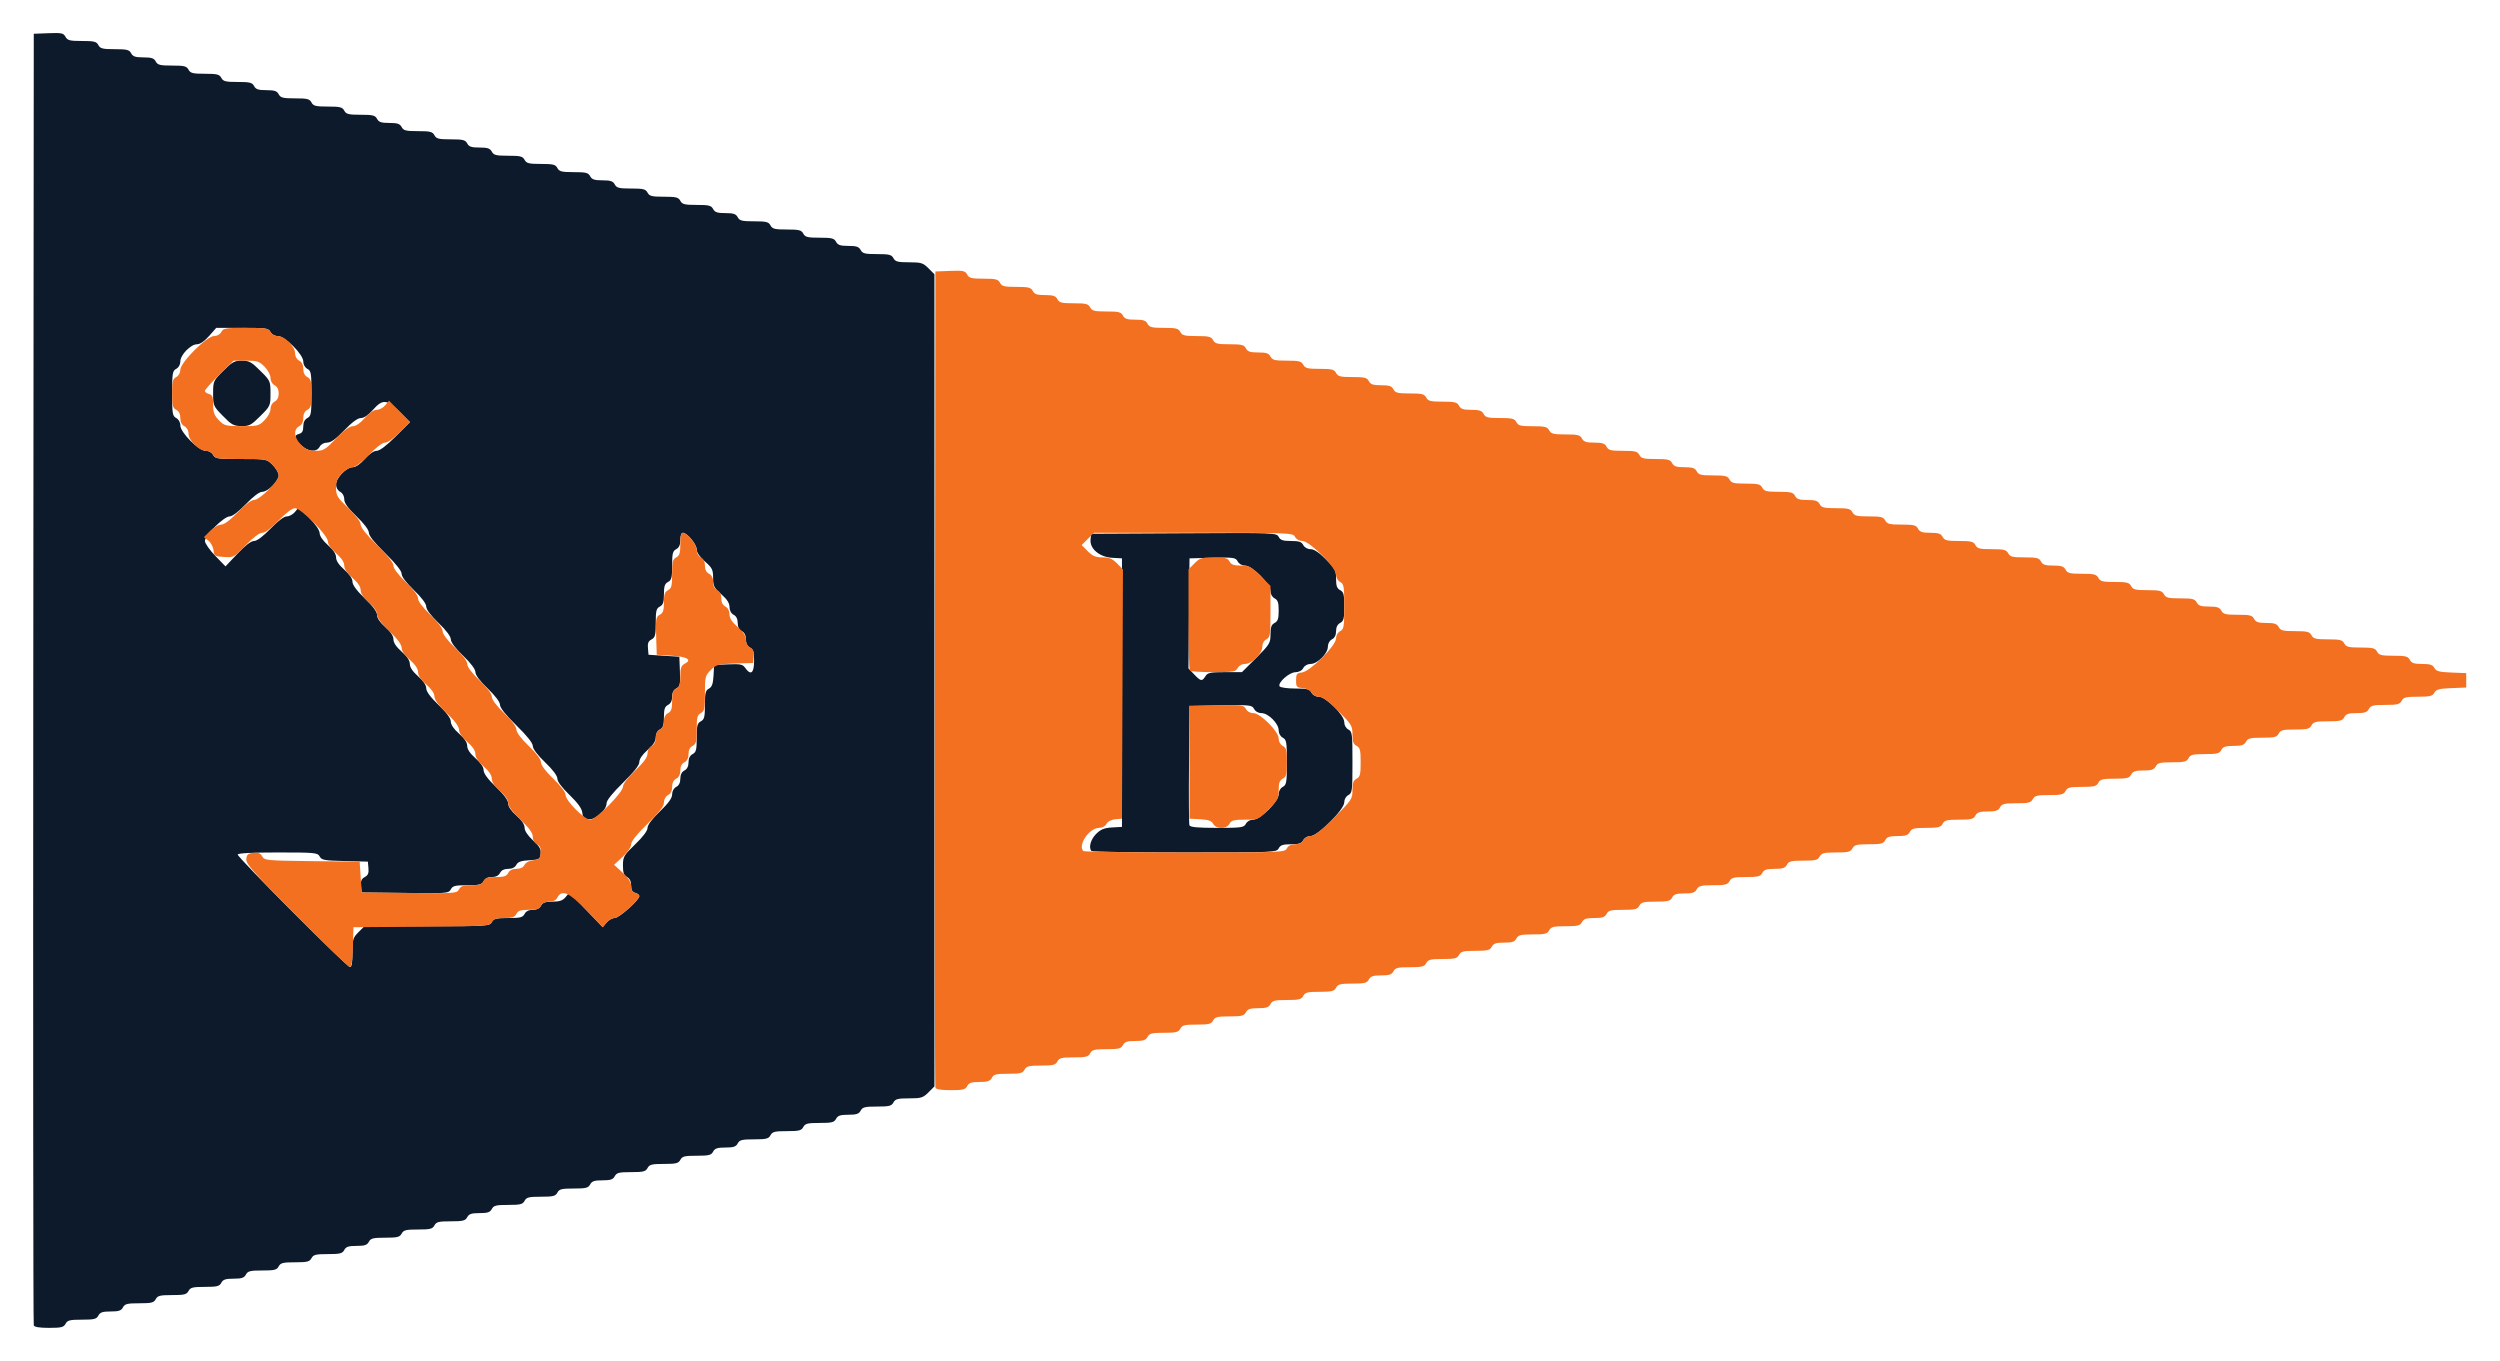
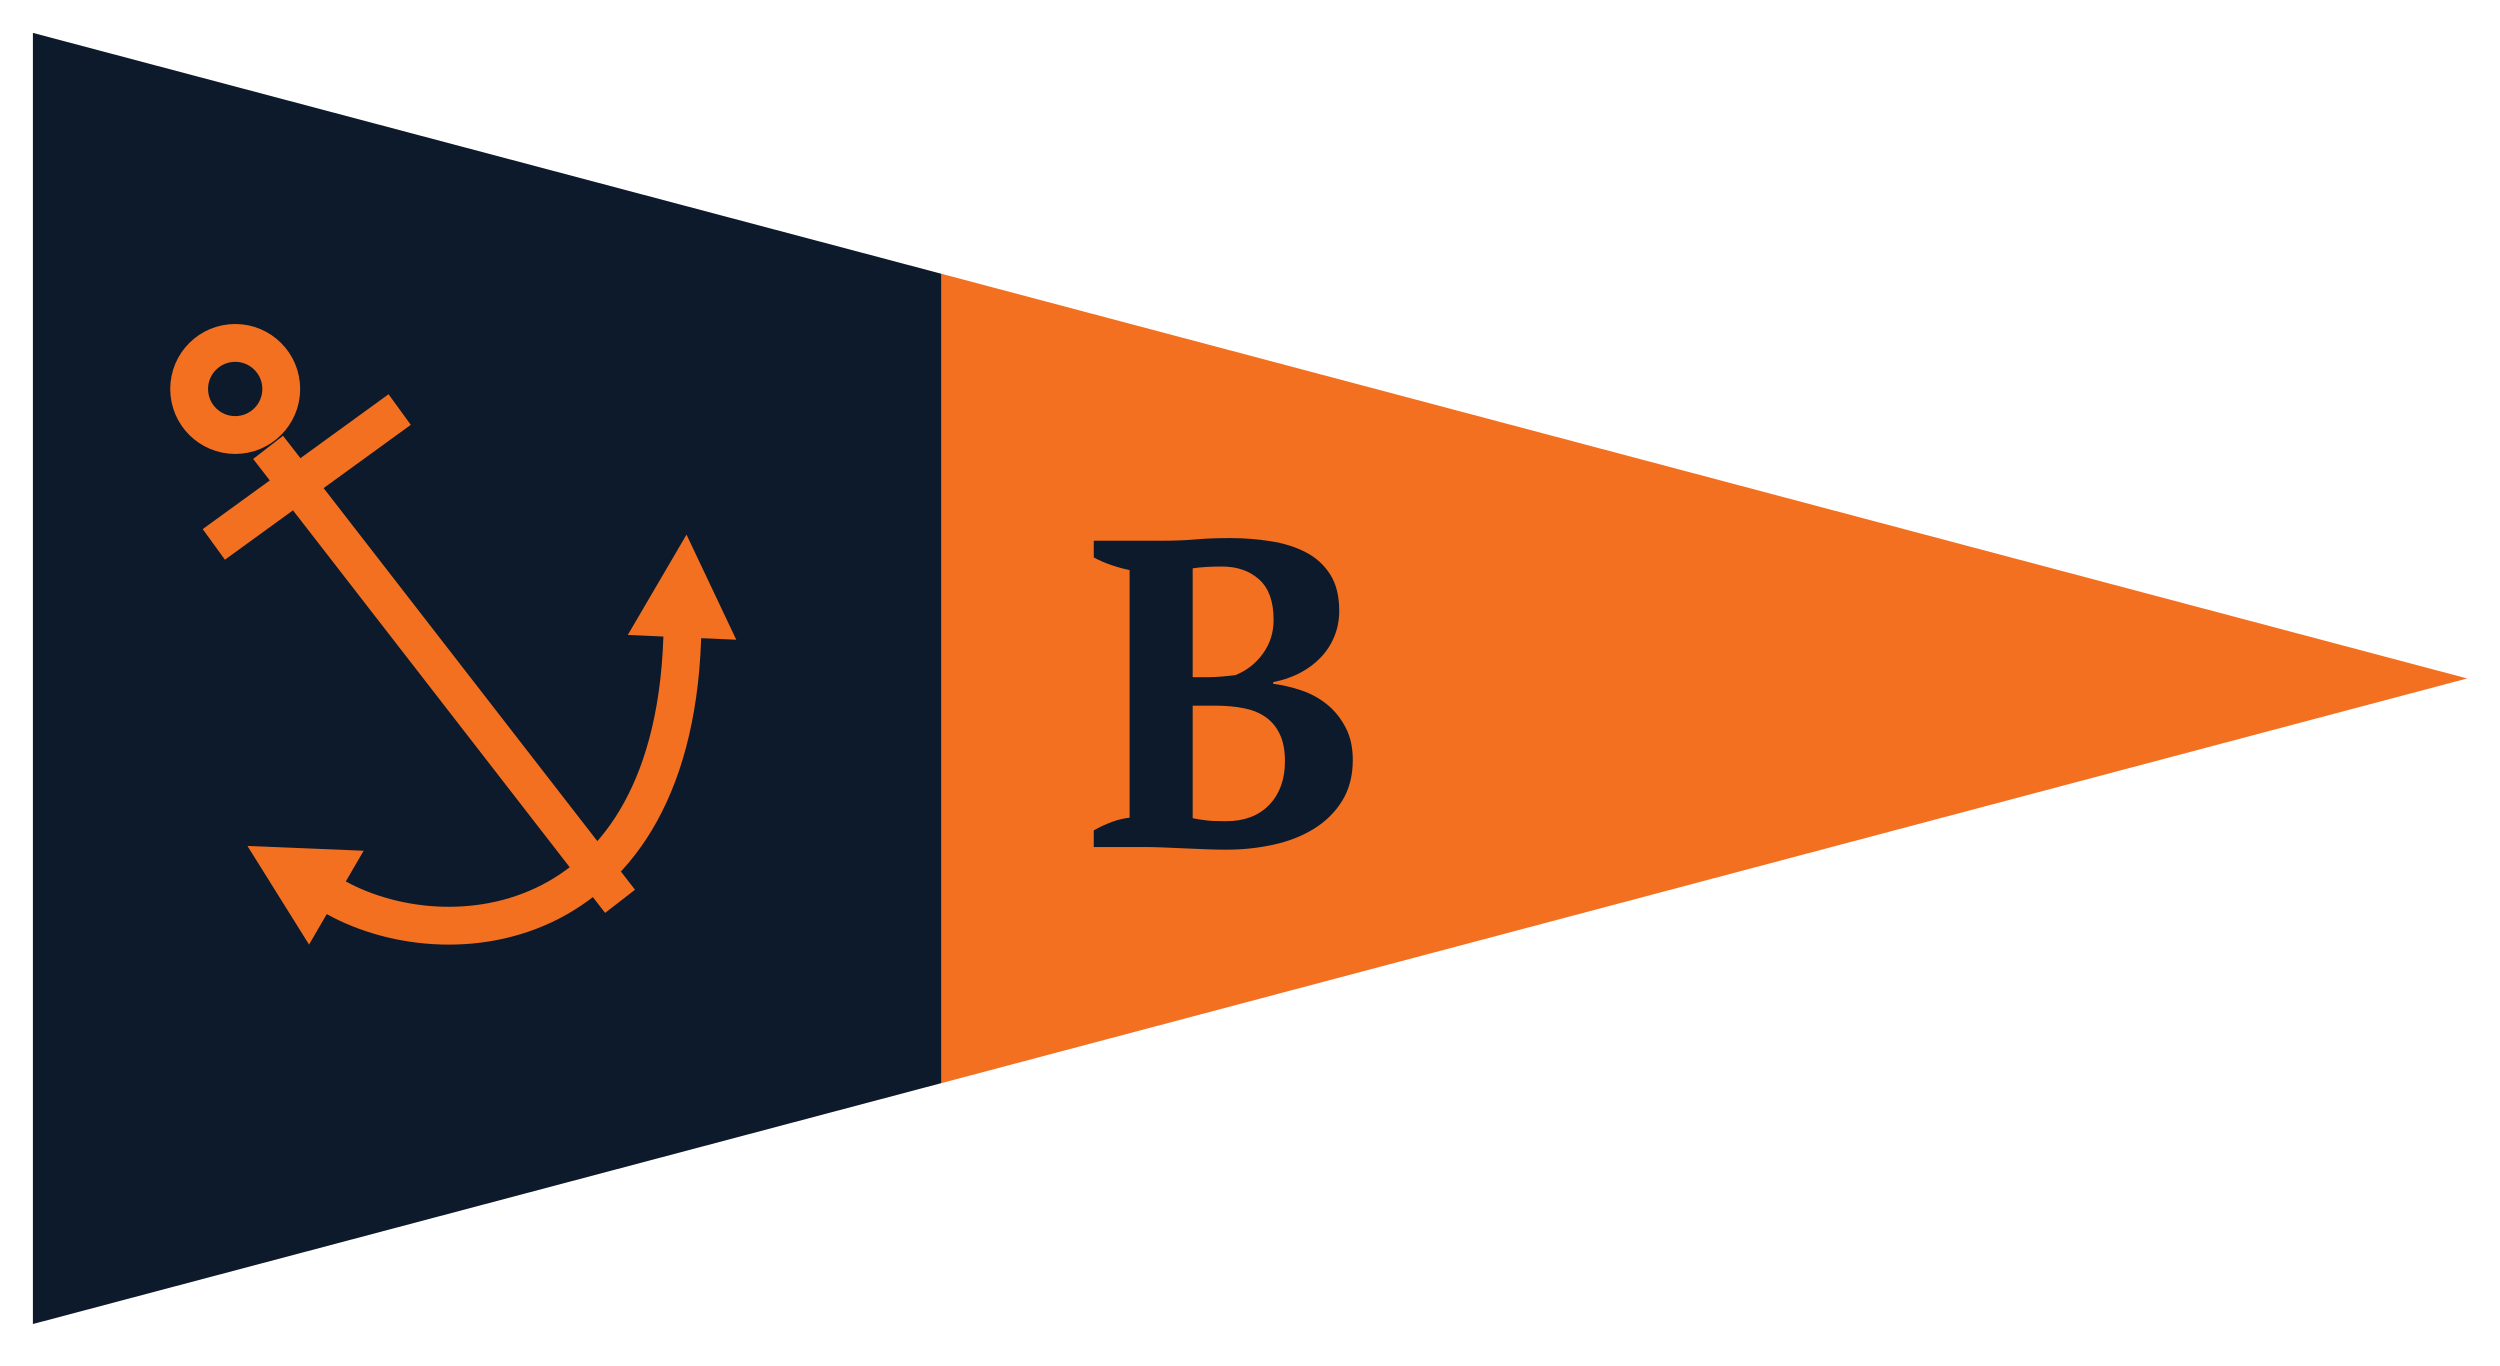
- <svg xmlns="http://www.w3.org/2000/svg" viewBox="0 0 305 166">
-   <path fill="#0D1A2B" fill-rule="evenodd" d="M4.12 161.69C4.05 161.52 4.03 125.99 4.06 82.75L4.12 4.12L5.92 4.05C7.52 3.99 7.75 4.04 7.99 4.49C8.23 4.93 8.51 5.00 10.00 5.00C11.48 5.00 11.77 5.07 12.00 5.50C12.23 5.93 12.52 6.00 14.00 6.00C15.48 6.00 15.77 6.07 16.00 6.50C16.21 6.90 16.52 7.00 17.50 7.00C18.48 7.00 18.79 7.10 19.00 7.50C19.23 7.93 19.52 8.00 21.00 8.00C22.48 8.00 22.77 8.07 23.00 8.50C23.23 8.93 23.52 9.00 25.00 9.00C26.48 9.00 26.77 9.07 27.00 9.50C27.23 9.93 27.52 10.00 29.00 10.00C30.48 10.00 30.77 10.07 31.00 10.50C31.21 10.90 31.52 11.00 32.50 11.00C33.48 11.00 33.79 11.10 34.00 11.50C34.23 11.93 34.52 12.00 36.00 12.00C37.48 12.00 37.77 12.07 38.00 12.50C38.23 12.93 38.52 13.00 40.00 13.00C41.48 13.00 41.77 13.07 42.00 13.50C42.23 13.93 42.52 14.00 44.00 14.00C45.48 14.00 45.77 14.07 46.00 14.50C46.21 14.90 46.52 15.00 47.50 15.00C48.48 15.00 48.79 15.10 49.00 15.50C49.23 15.93 49.52 16.00 51.00 16.00C52.48 16.00 52.77 16.07 53.00 16.50C53.23 16.93 53.52 17.00 55.00 17.00C56.48 17.00 56.77 17.07 57.00 17.50C57.21 17.90 57.52 18.00 58.50 18.00C59.48 18.00 59.79 18.10 60.00 18.50C60.23 18.93 60.52 19.00 62.00 19.00C63.48 19.00 63.77 19.07 64.00 19.50C64.23 19.93 64.52 20.00 66.00 20.00C67.48 20.00 67.77 20.07 68.00 20.50C68.23 20.93 68.52 21.00 70.00 21.00C71.48 21.00 71.77 21.07 72.00 21.50C72.21 21.90 72.52 22.00 73.50 22.00C74.48 22.00 74.79 22.10 75.00 22.50C75.23 22.93 75.52 23.00 77.00 23.00C78.48 23.00 78.77 23.07 79.00 23.50C79.23 23.93 79.52 24.00 81.00 24.00C82.48 24.00 82.77 24.07 83.00 24.50C83.23 24.93 83.52 25.00 85.00 25.00C86.48 25.00 86.77 25.07 87.00 25.50C87.21 25.90 87.52 26.00 88.50 26.00C89.48 26.00 89.79 26.10 90.00 26.50C90.23 26.93 90.52 27.00 92.00 27.00C93.48 27.00 93.77 27.07 94.00 27.50C94.23 27.93 94.52 28.00 96.00 28.00C97.48 28.00 97.77 28.07 98.00 28.50C98.23 28.93 98.52 29.00 100.00 29.00C101.48 29.00 101.77 29.07 102.00 29.50C102.21 29.90 102.52 30.00 103.50 30.00C104.48 30.00 104.79 30.10 105.00 30.50C105.23 30.93 105.52 31.00 107.00 31.00C108.48 31.00 108.77 31.07 109.00 31.50C109.23 31.92 109.52 32.00 110.90 32.00C112.38 32.00 112.61 32.07 113.27 32.73L114.00 33.46L114.00 83.00L114.00 132.54L113.27 133.27C112.61 133.93 112.38 134.00 110.90 134.00C109.52 134.00 109.23 134.08 109.00 134.50C108.77 134.93 108.48 135.00 107.00 135.00C105.52 135.00 105.23 135.07 105.00 135.50C104.79 135.90 104.48 136.00 103.50 136.00C102.52 136.00 102.21 136.10 102.00 136.50C101.77 136.93 101.48 137.00 100.00 137.00C98.52 137.00 98.23 137.07 98.00 137.50C97.77 137.93 97.48 138.00 96.00 138.00C94.52 138.00 94.23 138.07 94.00 138.50C93.77 138.93 93.48 139.00 92.00 139.00C90.52 139.00 90.23 139.07 90.00 139.50C89.79 139.90 89.48 140.00 88.50 140.00C87.52 140.00 87.21 140.10 87.00 140.50C86.77 140.93 86.48 141.00 85.00 141.00C83.52 141.00 83.23 141.07 83.00 141.50C82.77 141.93 82.48 142.00 81.00 142.00C79.52 142.00 79.23 142.07 79.00 142.50C78.77 142.93 78.48 143.00 77.00 143.00C75.52 143.00 75.23 143.07 75.00 143.50C74.79 143.90 74.48 144.00 73.50 144.00C72.52 144.00 72.21 144.10 72.00 144.50C71.77 144.93 71.48 145.00 70.00 145.00C68.52 145.00 68.23 145.07 68.00 145.50C67.77 145.93 67.48 146.00 66.00 146.00C64.52 146.00 64.23 146.07 64.00 146.50C63.77 146.93 63.48 147.00 62.00 147.00C60.52 147.00 60.23 147.07 60.00 147.50C59.79 147.90 59.48 148.00 58.50 148.00C57.52 148.00 57.21 148.10 57.00 148.50C56.77 148.93 56.48 149.00 55.00 149.00C53.52 149.00 53.23 149.07 53.00 149.50C52.77 149.93 52.48 150.00 51.00 150.00C49.52 150.00 49.23 150.07 49.00 150.50C48.77 150.93 48.48 151.00 47.00 151.00C45.52 151.00 45.23 151.07 45.00 151.50C44.79 151.90 44.48 152.00 43.50 152.00C42.52 152.00 42.21 152.10 42.00 152.50C41.77 152.93 41.48 153.00 40.00 153.00C38.52 153.00 38.23 153.07 38.00 153.50C37.77 153.93 37.48 154.00 36.00 154.00C34.52 154.00 34.23 154.07 34.00 154.50C33.77 154.93 33.48 155.00 32.00 155.00C30.52 155.00 30.23 155.07 30.00 155.50C29.79 155.90 29.48 156.00 28.50 156.00C27.52 156.00 27.21 156.10 27.00 156.50C26.77 156.93 26.48 157.00 25.00 157.00C23.52 157.00 23.23 157.07 23.00 157.50C22.77 157.93 22.48 158.00 21.00 158.00C19.52 158.00 19.23 158.07 19.00 158.50C18.77 158.93 18.48 159.00 17.00 159.00C15.52 159.00 15.23 159.07 15.00 159.50C14.79 159.90 14.48 160.00 13.50 160.00C12.52 160.00 12.21 160.10 12.00 160.50C11.77 160.93 11.48 161.00 10.00 161.00C8.52 161.00 8.23 161.07 8.00 161.50C7.77 161.93 7.48 162.00 5.98 162.00C4.81 162.00 4.19 161.90 4.12 161.69ZM43.00 116.23C43.00 114.61 43.06 114.40 43.73 113.73L44.46 113.00L52.10 113.00C59.48 113.00 59.74 112.98 60.00 112.50C60.23 112.07 60.52 112.00 62.00 112.00C63.48 112.00 63.77 111.93 64.00 111.50C64.17 111.17 64.52 111.00 65.00 111.00C65.48 111.00 65.83 110.83 66.00 110.50C66.21 110.11 66.52 110.00 67.41 110.00C68.28 110.00 68.65 109.87 69.01 109.44L69.47 108.88L71.50 111.00L73.53 113.12L73.99 112.56C74.25 112.25 74.69 112.00 74.99 112.00C75.52 112.00 78.00 109.80 78.00 109.32C78.00 109.18 77.78 109.00 77.50 108.93C77.14 108.83 77.00 108.59 77.00 108.03C77.00 107.52 76.83 107.18 76.50 107.00C76.11 106.79 76.00 106.48 76.00 105.59C76.00 104.52 76.10 104.35 77.50 103.00C78.45 102.09 79.00 101.35 79.00 101.00C79.00 100.65 79.55 99.91 80.50 99.00C81.57 97.97 82.00 97.37 82.00 96.91C82.00 96.52 82.20 96.16 82.50 96.00C82.83 95.83 83.00 95.48 83.00 95.00C83.00 94.52 83.17 94.17 83.50 94.00C83.83 93.83 84.00 93.48 84.00 93.00C84.00 92.52 84.17 92.17 84.50 92.00C84.93 91.77 85.00 91.48 85.00 90.00C85.00 88.52 85.07 88.23 85.50 88.00C85.93 87.77 86.00 87.48 86.00 86.00C86.00 84.54 86.08 84.23 86.49 84.01C86.86 83.81 86.99 83.43 87.05 82.44L87.12 81.12L88.84 81.05C90.34 80.99 90.61 81.04 90.92 81.49C91.59 82.45 92.00 82.13 92.00 80.63C92.00 79.52 91.91 79.22 91.50 79.00C91.17 78.83 91.00 78.48 91.00 78.00C91.00 77.52 90.83 77.17 90.50 77.00C90.17 76.83 90.00 76.48 90.00 76.00C90.00 75.52 89.83 75.17 89.50 75.00C89.19 74.83 89.00 74.47 89.00 74.05C89.00 73.58 88.70 73.11 88.00 72.50C87.12 71.73 87.00 71.50 87.00 70.50C87.00 69.50 86.88 69.27 86.00 68.50C85.38 67.95 85.00 67.41 85.00 67.04C85.00 66.41 83.83 65.00 83.31 65.00C83.12 65.00 83.00 65.34 83.00 65.87C83.00 66.48 82.85 66.81 82.50 67.00C82.07 67.23 82.00 67.52 82.00 69.00C82.00 70.48 81.93 70.77 81.50 71.00C81.10 71.21 81.00 71.52 81.00 72.50C81.00 73.48 80.90 73.79 80.50 74.00C80.07 74.23 80.00 74.52 80.00 76.00C80.00 77.49 79.93 77.77 79.49 78.01C79.10 78.21 78.99 78.48 79.05 79.08L79.12 79.88L81.00 80.00L82.88 80.12L82.95 81.92C83.01 83.52 82.96 83.75 82.51 83.99C82.17 84.17 82.00 84.52 82.00 85.00C82.00 85.48 81.83 85.83 81.50 86.00C81.10 86.21 81.00 86.52 81.00 87.50C81.00 88.48 80.90 88.79 80.50 89.00C80.19 89.17 80.00 89.53 80.00 89.95C80.00 90.42 79.70 90.89 79.00 91.50C78.38 92.05 78.00 92.59 78.00 92.96C78.00 93.36 77.36 94.16 76.00 95.50C74.72 96.75 74.00 97.65 74.00 98.00C74.00 98.84 72.65 100.05 71.81 99.95C71.26 99.89 71.11 99.73 71.04 99.14C70.98 98.63 70.50 97.97 69.48 96.98C68.55 96.08 68.00 95.35 68.00 95.00C68.00 94.65 67.45 93.91 66.50 93.00C65.56 92.10 65.00 91.35 65.00 91.01C65.00 90.65 64.30 89.77 63.00 88.50C61.70 87.23 61.00 86.35 61.00 85.99C61.00 85.65 60.44 84.90 59.50 84.00C58.55 83.09 58.00 82.35 58.00 82.00C58.00 81.65 57.45 80.91 56.50 80.00C55.55 79.09 55.00 78.35 55.00 78.00C55.00 77.65 54.45 76.91 53.50 76.00C52.55 75.09 52.00 74.35 52.00 74.00C52.00 73.65 51.45 72.91 50.50 72.00C49.56 71.10 49.00 70.35 49.00 70.01C49.00 69.65 48.30 68.77 47.00 67.50C45.70 66.23 45.00 65.35 45.00 64.99C45.00 64.65 44.44 63.90 43.50 63.00C42.43 61.97 42.00 61.37 42.00 60.91C42.00 60.52 41.80 60.16 41.50 60.00C41.20 59.84 41.00 59.48 41.00 59.10C41.00 58.30 42.26 57.00 43.04 57.00C43.41 57.00 43.95 56.62 44.50 56.00C45.04 55.39 45.60 55.00 45.95 55.00C46.32 55.00 47.13 54.39 48.27 53.25L50.02 51.50L48.77 50.25C47.23 48.71 46.68 48.66 45.50 50.00C44.95 50.63 44.41 51.00 44.04 51.00C43.64 51.00 42.96 51.50 42.00 52.50C40.97 53.57 40.37 54.00 39.91 54.00C39.52 54.00 39.16 54.20 39.00 54.50C38.62 55.21 37.59 55.13 36.73 54.31C35.87 53.51 35.81 53.11 36.50 52.93C36.86 52.83 37.00 52.59 37.00 52.03C37.00 51.52 37.17 51.18 37.50 51.00C37.95 50.76 38.00 50.48 38.00 48.00C38.00 45.52 37.95 45.24 37.50 45.00C37.20 44.84 37.00 44.48 37.00 44.10C37.00 43.24 34.76 41.00 33.90 41.00C33.52 41.00 33.16 40.80 33.00 40.50C32.75 40.04 32.48 40.00 29.55 40.00L26.38 40.00L25.50 41.00C24.95 41.62 24.41 42.00 24.04 42.00C23.26 42.00 22.00 43.30 22.00 44.10C22.00 44.48 21.80 44.84 21.50 45.00C21.05 45.24 21.00 45.52 21.00 48.00C21.00 50.48 21.05 50.76 21.50 51.00C21.80 51.16 22.00 51.52 22.00 51.90C22.00 52.76 24.24 55.00 25.10 55.00C25.48 55.00 25.84 55.20 26.00 55.50C26.25 55.96 26.52 56.00 29.40 56.00C32.54 56.00 32.54 56.00 33.27 56.73C33.67 57.13 34.00 57.70 34.00 58.00C34.00 58.70 32.69 60.00 31.99 60.00C31.65 60.00 30.90 60.56 30.00 61.50C29.11 62.42 28.35 63.00 28.02 63.00C27.32 63.00 25.00 65.30 25.00 66.00C25.00 66.28 25.57 67.10 26.26 67.81L27.51 69.10L28.97 67.55C29.92 66.54 30.63 66.00 30.99 66.00C31.35 66.00 32.08 65.46 33.00 64.50C33.91 63.56 34.65 63.00 34.99 63.00C35.30 63.00 35.75 62.75 36.00 62.44L36.46 61.88L37.73 63.18C38.50 63.97 39.00 64.71 39.00 65.06C39.00 65.40 39.39 65.96 40.00 66.50C40.66 67.08 41.00 67.59 41.00 68.00C41.00 68.41 41.34 68.92 42.00 69.50C42.63 70.05 43.00 70.59 43.00 70.96C43.00 71.36 43.50 72.04 44.50 73.00C45.50 73.96 46.00 74.64 46.00 75.04C46.00 75.41 46.37 75.95 47.00 76.50C47.66 77.08 48.00 77.59 48.00 78.00C48.00 78.41 48.34 78.92 49.00 79.50C49.66 80.08 50.00 80.59 50.00 81.00C50.00 81.41 50.34 81.92 51.00 82.50C51.63 83.05 52.00 83.59 52.00 83.96C52.00 84.36 52.50 85.04 53.50 86.00C54.50 86.96 55.00 87.64 55.00 88.04C55.00 88.41 55.37 88.95 56.00 89.50C56.66 90.08 57.00 90.59 57.00 91.00C57.00 91.41 57.34 91.92 58.00 92.50C58.63 93.05 59.00 93.59 59.00 93.96C59.00 94.36 59.50 95.04 60.50 96.00C61.50 96.96 62.00 97.64 62.00 98.04C62.00 98.41 62.37 98.95 63.00 99.50C63.64 100.06 64.00 100.59 64.00 100.98C64.00 101.36 64.37 101.92 65.02 102.52C65.83 103.26 66.02 103.60 65.96 104.17C65.88 104.83 65.80 104.88 64.56 104.95C63.57 105.01 63.19 105.14 62.99 105.51C62.83 105.83 62.47 106.00 62.00 106.00C61.52 106.00 61.17 106.17 61.00 106.50C60.83 106.83 60.48 107.00 60.00 107.00C59.52 107.00 59.17 107.17 59.00 107.50C58.77 107.93 58.48 108.00 57.00 108.00C55.52 108.00 55.23 108.07 55.00 108.50C54.74 108.99 54.52 109.01 49.43 108.94L44.12 108.88L44.05 108.08C43.99 107.48 44.10 107.21 44.50 107.00C44.90 106.79 45.01 106.52 44.95 105.92L44.88 105.12L42.07 105.05C39.57 104.99 39.23 104.93 39.00 104.49C38.75 104.03 38.45 104.00 33.87 104.00C30.70 104.00 29.00 104.09 29.00 104.26C29.00 104.62 42.31 117.96 42.69 117.98C42.91 117.99 43.00 117.49 43.00 116.23ZM133.17 103.83C132.78 103.45 133.05 102.41 133.72 101.75C134.27 101.19 134.70 101.01 135.65 100.95L136.88 100.88L136.88 84.50L136.88 68.12L135.65 68.05C134.12 67.95 132.92 66.92 133.05 65.81L133.12 65.12L144.43 65.06C155.53 65.00 155.73 65.00 156.00 65.50C156.21 65.90 156.52 66.00 157.50 66.00C158.48 66.00 158.79 66.10 159.00 66.50C159.16 66.80 159.52 67.00 159.90 67.00C160.32 67.00 160.93 67.41 161.76 68.24C162.88 69.36 163.00 69.59 163.00 70.60C163.00 71.48 163.11 71.79 163.50 72.00C163.93 72.23 164.00 72.52 164.00 74.00C164.00 75.48 163.93 75.77 163.50 76.00C163.17 76.17 163.00 76.52 163.00 77.00C163.00 77.48 162.83 77.83 162.50 78.00C162.20 78.16 162.00 78.52 162.00 78.90C162.00 79.73 160.73 81.00 159.90 81.00C159.52 81.00 159.16 81.20 159.00 81.50C158.84 81.81 158.47 82.00 158.05 82.01C157.29 82.01 155.85 83.30 156.11 83.73C156.21 83.88 157.05 84.00 158.01 84.00C159.48 84.00 159.77 84.07 160.00 84.50C160.16 84.80 160.52 85.00 160.90 85.00C161.76 85.00 164.00 87.24 164.00 88.10C164.00 88.48 164.20 88.84 164.50 89.00C164.97 89.25 165.00 89.52 165.00 93.00C165.00 96.48 164.97 96.75 164.50 97.00C164.20 97.16 164.00 97.52 164.00 97.89C164.00 98.77 160.77 102.00 159.89 102.00C159.52 102.00 159.16 102.20 159.00 102.50C158.79 102.90 158.48 103.00 157.50 103.00C156.52 103.00 156.21 103.10 156.00 103.50C155.74 103.99 155.48 104.00 144.53 104.00C138.37 104.00 133.26 103.92 133.17 103.83ZM152.00 100.50C152.16 100.20 152.52 100.00 152.90 100.00C153.76 100.00 156.00 97.76 156.00 96.90C156.00 96.52 156.20 96.16 156.50 96.00C156.95 95.76 157.00 95.48 157.00 93.00C157.00 90.52 156.95 90.24 156.50 90.00C156.20 89.84 156.00 89.48 156.00 89.10C156.00 88.27 154.73 87.00 153.90 87.00C153.52 87.00 153.16 86.80 153.00 86.49C152.74 86.01 152.52 85.99 148.93 86.06L145.12 86.12L145.06 93.25C145.02 97.16 145.05 100.51 145.11 100.68C145.20 100.92 146.10 101.00 148.48 101.00C151.48 101.00 151.75 100.96 152.00 100.50ZM147.06 82.50C147.33 82.07 147.64 82.00 149.44 82.00L151.52 82.00L153.26 80.26C154.90 78.62 155.00 78.45 155.00 77.39C155.00 76.52 155.11 76.21 155.50 76.00C155.90 75.79 156.00 75.48 156.00 74.50C156.00 73.52 155.90 73.21 155.50 73.00C155.20 72.84 155.00 72.48 155.00 72.10C155.00 71.24 152.76 69.00 151.90 69.00C151.52 69.00 151.16 68.80 151.00 68.49C150.74 68.02 150.52 67.99 147.92 68.05L145.12 68.12L145.06 74.83L144.99 81.54L145.68 82.27C146.50 83.13 146.65 83.16 147.06 82.50ZM27.19 50.74C26.03 49.56 26.00 49.48 26.00 48.00C26.00 46.51 26.03 46.45 27.24 45.24C28.32 44.16 28.61 44.00 29.50 44.00C30.39 44.00 30.68 44.16 31.76 45.24C32.98 46.45 33.00 46.51 33.00 48.00C33.00 49.49 32.98 49.55 31.76 50.76C30.65 51.87 30.41 52.00 29.45 51.98C28.50 51.97 28.24 51.82 27.19 50.74Z" />
-   <path fill="#F37020" fill-rule="evenodd" d="M114.12 132.69C114.05 132.52 114.03 110.04 114.06 82.75L114.12 33.12L115.92 33.05C117.52 32.99 117.75 33.04 117.99 33.49C118.23 33.93 118.51 34.00 120.00 34.00C121.48 34.00 121.77 34.07 122.00 34.50C122.23 34.93 122.52 35.00 124.00 35.00C125.48 35.00 125.77 35.07 126.00 35.50C126.21 35.90 126.52 36.00 127.50 36.00C128.48 36.00 128.79 36.10 129.00 36.50C129.23 36.93 129.52 37.00 131.00 37.00C132.48 37.00 132.77 37.07 133.00 37.50C133.23 37.93 133.52 38.00 135.00 38.00C136.48 38.00 136.77 38.07 137.00 38.50C137.21 38.90 137.52 39.00 138.50 39.00C139.48 39.00 139.79 39.10 140.00 39.50C140.23 39.93 140.52 40.00 142.00 40.00C143.48 40.00 143.77 40.07 144.00 40.50C144.23 40.93 144.52 41.00 146.00 41.00C147.48 41.00 147.77 41.07 148.00 41.50C148.23 41.93 148.52 42.00 150.00 42.00C151.48 42.00 151.77 42.07 152.00 42.50C152.21 42.90 152.52 43.00 153.50 43.00C154.48 43.00 154.79 43.10 155.00 43.50C155.23 43.93 155.52 44.00 157.00 44.00C158.48 44.00 158.77 44.07 159.00 44.50C159.23 44.93 159.52 45.00 161.00 45.00C162.48 45.00 162.77 45.07 163.00 45.50C163.23 45.93 163.52 46.00 165.00 46.00C166.48 46.00 166.77 46.07 167.00 46.50C167.21 46.90 167.52 47.00 168.50 47.00C169.48 47.00 169.79 47.10 170.00 47.50C170.23 47.93 170.52 48.00 172.00 48.00C173.48 48.00 173.77 48.07 174.00 48.50C174.23 48.93 174.52 49.00 176.00 49.00C177.48 49.00 177.77 49.07 178.00 49.50C178.21 49.90 178.52 50.00 179.50 50.00C180.48 50.00 180.79 50.10 181.00 50.50C181.23 50.93 181.52 51.00 183.00 51.00C184.48 51.00 184.77 51.07 185.00 51.50C185.23 51.93 185.52 52.00 187.00 52.00C188.48 52.00 188.77 52.07 189.00 52.50C189.23 52.93 189.52 53.00 191.00 53.00C192.48 53.00 192.77 53.07 193.00 53.50C193.21 53.90 193.52 54.00 194.50 54.00C195.48 54.00 195.79 54.10 196.00 54.50C196.23 54.93 196.52 55.00 198.00 55.00C199.48 55.00 199.77 55.07 200.00 55.50C200.23 55.93 200.52 56.00 202.00 56.00C203.48 56.00 203.77 56.07 204.00 56.50C204.21 56.90 204.52 57.00 205.50 57.00C206.48 57.00 206.79 57.10 207.00 57.50C207.23 57.93 207.52 58.00 209.00 58.00C210.48 58.00 210.77 58.07 211.00 58.50C211.23 58.93 211.52 59.00 213.00 59.00C214.48 59.00 214.77 59.07 215.00 59.50C215.23 59.93 215.52 60.00 217.00 60.00C218.48 60.00 218.77 60.07 219.00 60.50C219.21 60.90 219.52 61.00 220.50 61.00C221.48 61.00 221.79 61.10 222.00 61.50C222.23 61.93 222.52 62.00 224.00 62.00C225.48 62.00 225.77 62.07 226.00 62.50C226.23 62.93 226.52 63.00 228.00 63.00C229.48 63.00 229.77 63.07 230.00 63.50C230.23 63.93 230.52 64.00 232.00 64.00C233.48 64.00 233.77 64.07 234.00 64.50C234.21 64.90 234.52 65.00 235.50 65.00C236.48 65.00 236.79 65.10 237.00 65.50C237.23 65.93 237.52 66.00 239.00 66.00C240.48 66.00 240.77 66.07 241.00 66.50C241.23 66.93 241.52 67.00 243.00 67.00C244.48 67.00 244.77 67.07 245.00 67.50C245.23 67.93 245.52 68.00 247.00 68.00C248.48 68.00 248.77 68.07 249.00 68.50C249.21 68.90 249.52 69.00 250.50 69.00C251.48 69.00 251.79 69.10 252.00 69.50C252.23 69.93 252.52 70.00 254.00 70.00C255.48 70.00 255.77 70.07 256.00 70.50C256.23 70.93 256.52 71.00 258.00 71.00C259.48 71.00 259.77 71.07 260.00 71.50C260.23 71.93 260.52 72.00 262.00 72.00C263.48 72.00 263.77 72.07 264.00 72.50C264.23 72.93 264.52 73.00 266.00 73.00C267.48 73.00 267.77 73.07 268.00 73.50C268.21 73.90 268.52 74.00 269.50 74.00C270.48 74.00 270.79 74.10 271.00 74.50C271.23 74.93 271.52 75.00 273.00 75.00C274.48 75.00 274.77 75.07 275.00 75.50C275.21 75.90 275.52 76.00 276.50 76.00C277.48 76.00 277.79 76.10 278.00 76.50C278.23 76.93 278.52 77.00 280.00 77.00C281.48 77.00 281.77 77.07 282.00 77.50C282.23 77.93 282.52 78.00 284.00 78.00C285.48 78.00 285.77 78.07 286.00 78.50C286.23 78.93 286.52 79.00 288.00 79.00C289.48 79.00 289.77 79.07 290.00 79.50C290.23 79.93 290.52 80.00 292.00 80.00C293.48 80.00 293.77 80.07 294.00 80.50C294.21 80.90 294.52 81.00 295.50 81.00C296.47 81.00 296.79 81.11 296.99 81.49C297.21 81.89 297.57 81.99 299.07 82.05L300.88 82.12L300.88 83.00L300.88 83.88L299.07 83.95C297.57 84.01 297.21 84.11 296.99 84.51C296.77 84.92 296.46 85.00 295.00 85.00C293.52 85.00 293.23 85.07 293.00 85.50C292.77 85.93 292.48 86.00 291.00 86.00C289.52 86.00 289.23 86.07 289.00 86.50C288.79 86.90 288.48 87.00 287.50 87.00C286.52 87.00 286.21 87.10 286.00 87.50C285.77 87.93 285.48 88.00 284.00 88.00C282.52 88.00 282.23 88.07 282.00 88.50C281.77 88.93 281.48 89.00 280.00 89.00C278.52 89.00 278.23 89.07 278.00 89.50C277.77 89.93 277.48 90.00 276.00 90.00C274.52 90.00 274.23 90.07 274.00 90.50C273.79 90.90 273.48 91.00 272.50 91.00C271.52 91.00 271.21 91.10 271.00 91.50C270.77 91.93 270.48 92.00 269.00 92.00C267.52 92.00 267.23 92.07 267.00 92.50C266.77 92.93 266.48 93.00 265.00 93.00C263.52 93.00 263.23 93.07 263.00 93.50C262.79 93.90 262.48 94.00 261.50 94.00C260.52 94.00 260.21 94.10 260.00 94.50C259.77 94.93 259.48 95.00 258.00 95.00C256.52 95.00 256.23 95.07 256.00 95.50C255.77 95.93 255.48 96.00 254.00 96.00C252.52 96.00 252.23 96.07 252.00 96.50C251.77 96.93 251.48 97.00 250.00 97.00C248.52 97.00 248.23 97.07 248.00 97.50C247.77 97.93 247.48 98.00 246.00 98.00C244.52 98.00 244.23 98.07 244.00 98.50C243.79 98.90 243.48 99.00 242.50 99.00C241.52 99.00 241.21 99.10 241.00 99.50C240.77 99.93 240.48 100.00 239.00 100.00C237.52 100.00 237.23 100.07 237.00 100.50C236.77 100.93 236.48 101.00 235.00 101.00C233.52 101.00 233.23 101.07 233.00 101.50C232.79 101.90 232.48 102.00 231.50 102.00C230.52 102.00 230.21 102.10 230.00 102.50C229.77 102.93 229.48 103.00 228.00 103.00C226.52 103.00 226.23 103.07 226.00 103.50C225.77 103.93 225.48 104.00 224.00 104.00C222.52 104.00 222.23 104.07 222.00 104.50C221.77 104.93 221.48 105.00 220.00 105.00C218.52 105.00 218.23 105.07 218.00 105.50C217.79 105.90 217.48 106.00 216.50 106.00C215.52 106.00 215.21 106.10 215.00 106.50C214.77 106.93 214.48 107.00 213.00 107.00C211.52 107.00 211.23 107.07 211.00 107.50C210.77 107.93 210.48 108.00 209.00 108.00C207.52 108.00 207.23 108.07 207.00 108.50C206.79 108.90 206.48 109.00 205.50 109.00C204.52 109.00 204.21 109.10 204.00 109.50C203.77 109.93 203.48 110.00 202.00 110.00C200.52 110.00 200.23 110.07 200.00 110.50C199.77 110.93 199.48 111.00 198.00 111.00C196.52 111.00 196.23 111.07 196.00 111.50C195.79 111.90 195.48 112.00 194.50 112.00C193.52 112.00 193.21 112.10 193.00 112.50C192.77 112.93 192.48 113.00 191.00 113.00C189.52 113.00 189.23 113.07 189.00 113.50C188.77 113.93 188.48 114.00 187.00 114.00C185.52 114.00 185.23 114.07 185.00 114.50C184.79 114.90 184.48 115.00 183.50 115.00C182.52 115.00 182.21 115.10 182.00 115.50C181.77 115.93 181.48 116.00 180.00 116.00C178.52 116.00 178.23 116.07 178.00 116.50C177.77 116.93 177.48 117.00 176.00 117.00C174.52 117.00 174.23 117.07 174.00 117.50C173.77 117.93 173.48 118.00 172.00 118.00C170.52 118.00 170.23 118.07 170.00 118.50C169.79 118.90 169.48 119.00 168.50 119.00C167.52 119.00 167.21 119.10 167.00 119.50C166.77 119.93 166.48 120.00 165.00 120.00C163.52 120.00 163.23 120.07 163.00 120.50C162.77 120.93 162.48 121.00 161.00 121.00C159.52 121.00 159.23 121.07 159.00 121.50C158.77 121.93 158.48 122.00 157.00 122.00C155.52 122.00 155.23 122.07 155.00 122.50C154.79 122.90 154.48 123.00 153.50 123.00C152.52 123.00 152.21 123.10 152.00 123.50C151.77 123.93 151.48 124.00 150.00 124.00C148.52 124.00 148.23 124.07 148.00 124.50C147.77 124.93 147.48 125.00 146.00 125.00C144.52 125.00 144.23 125.07 144.00 125.50C143.77 125.93 143.48 126.00 142.00 126.00C140.52 126.00 140.23 126.07 140.00 126.50C139.79 126.90 139.48 127.00 138.50 127.00C137.52 127.00 137.21 127.10 137.00 127.50C136.77 127.93 136.48 128.00 135.00 128.00C133.52 128.00 133.23 128.07 133.00 128.50C132.77 128.93 132.48 129.00 131.00 129.00C129.52 129.00 129.23 129.07 129.00 129.50C128.77 129.93 128.48 130.00 127.00 130.00C125.52 130.00 125.23 130.07 125.00 130.50C124.77 130.93 124.48 131.00 123.00 131.00C121.52 131.00 121.23 131.07 121.00 131.50C120.79 131.90 120.48 132.00 119.50 132.00C118.52 132.00 118.21 132.10 118.00 132.50C117.77 132.93 117.48 133.00 115.98 133.00C114.81 133.00 114.19 132.90 114.12 132.69ZM36.17 111.72C30.81 106.31 29.98 105.38 30.05 104.80C30.11 104.24 30.27 104.11 30.92 104.05C31.52 103.99 31.79 104.10 31.99 104.48C32.25 104.97 32.52 104.99 38.07 105.06L43.88 105.12L44.00 107.00L44.12 108.88L49.93 108.94C55.52 109.01 55.74 108.99 56.00 108.50C56.21 108.10 56.52 108.00 57.50 108.00C58.48 108.00 58.79 107.90 59.00 107.50C59.21 107.10 59.52 107.00 60.50 107.00C61.48 107.00 61.79 106.90 62.00 106.50C62.17 106.17 62.52 106.00 63.00 106.00C63.47 106.00 63.83 105.83 63.99 105.52C64.15 105.22 64.57 105.00 65.06 104.95C65.77 104.88 65.88 104.77 65.95 104.08C66.01 103.48 65.90 103.21 65.51 103.01C65.20 102.84 65.00 102.48 65.00 102.09C65.00 101.63 64.57 101.03 63.50 100.00C62.50 99.04 62.00 98.36 62.00 97.96C62.00 97.59 61.63 97.05 61.00 96.50C60.34 95.92 60.00 95.41 60.00 95.00C60.00 94.59 59.66 94.08 59.00 93.50C58.34 92.92 58.00 92.41 58.00 92.00C58.00 91.59 57.66 91.08 57.00 90.50C56.37 89.95 56.00 89.41 56.00 89.04C56.00 88.64 55.50 87.96 54.50 87.00C53.50 86.04 53.00 85.36 53.00 84.96C53.00 84.59 52.63 84.05 52.00 83.50C51.34 82.92 51.00 82.41 51.00 82.00C51.00 81.59 50.66 81.08 50.00 80.50C49.37 79.95 49.00 79.41 49.00 79.04C49.00 78.64 48.50 77.96 47.50 77.00C46.50 76.04 46.00 75.36 46.00 74.96C46.00 74.59 45.63 74.05 45.00 73.50C44.34 72.92 44.00 72.41 44.00 72.00C44.00 71.59 43.66 71.08 43.00 70.50C42.34 69.92 42.00 69.41 42.00 69.00C42.00 68.59 41.66 68.08 41.00 67.50C40.39 66.96 40.00 66.40 40.00 66.05C40.00 65.30 36.73 62.00 35.98 62.00C35.65 62.00 34.88 62.58 34.00 63.50C33.09 64.45 32.35 65.00 32.00 65.00C31.65 65.00 30.91 65.55 29.99 66.51C28.56 68.00 28.50 68.03 27.33 67.95C26.20 67.88 26.12 67.83 26.05 67.12C26.00 66.71 25.72 66.19 25.42 65.95L24.88 65.53L25.63 64.77C26.04 64.36 26.64 64.01 26.96 64.01C27.35 64.00 28.05 63.49 29.00 62.50C29.89 61.58 30.65 61.00 30.98 61.00C31.69 61.00 34.00 58.70 34.00 57.99C34.00 57.70 33.67 57.13 33.27 56.73C32.54 56.00 32.54 56.00 29.40 56.00C26.52 56.00 26.25 55.96 26.00 55.50C25.84 55.20 25.48 55.00 25.10 55.00C24.27 55.00 23.00 53.73 23.00 52.90C23.00 52.52 22.80 52.16 22.50 52.00C22.17 51.83 22.00 51.48 22.00 51.00C22.00 50.52 21.83 50.17 21.50 50.00C21.07 49.77 21.00 49.48 21.00 48.00C21.00 46.52 21.07 46.23 21.50 46.00C21.80 45.84 22.00 45.48 22.00 45.11C22.00 44.23 25.23 41.00 26.11 41.00C26.48 41.00 26.84 40.80 27.00 40.50C27.24 40.05 27.52 40.00 30.00 40.00C32.48 40.00 32.76 40.05 33.00 40.50C33.16 40.80 33.52 41.00 33.90 41.00C34.73 41.00 36.00 42.27 36.00 43.10C36.00 43.48 36.20 43.84 36.50 44.00C36.83 44.17 37.00 44.52 37.00 45.00C37.00 45.48 37.17 45.83 37.50 46.00C37.93 46.23 38.00 46.52 38.00 48.00C38.00 49.48 37.93 49.77 37.50 50.00C37.17 50.17 37.00 50.52 37.00 51.00C37.00 51.48 36.83 51.83 36.50 52.00C35.77 52.39 35.87 53.41 36.73 54.27C37.31 54.84 37.68 55.00 38.51 55.00C39.46 55.00 39.69 54.86 41.00 53.50C41.96 52.50 42.64 52.00 43.04 52.00C43.41 52.00 43.95 51.63 44.50 51.00C45.05 50.38 45.59 50.00 45.96 50.00C46.28 50.00 46.75 49.75 47.00 49.44L47.46 48.88L48.74 50.19L50.02 51.50L48.77 52.75C48.05 53.48 47.30 54.00 46.98 54.00C46.65 54.00 45.89 54.58 45.00 55.50C44.10 56.44 43.35 57.00 43.01 57.00C42.71 57.00 42.13 57.33 41.73 57.73C41.16 58.31 41.00 58.68 41.00 59.51C41.00 60.46 41.14 60.69 42.50 62.00C43.44 62.90 44.00 63.65 44.00 63.99C44.00 64.35 44.70 65.23 46.00 66.50C47.30 67.77 48.00 68.65 48.00 69.01C48.00 69.35 48.56 70.10 49.50 71.00C50.45 71.91 51.00 72.65 51.00 73.00C51.00 73.35 51.55 74.09 52.50 75.00C53.45 75.91 54.00 76.65 54.00 77.00C54.00 77.35 54.55 78.09 55.50 79.00C56.45 79.91 57.00 80.65 57.00 81.00C57.00 81.35 57.55 82.09 58.50 83.00C59.45 83.91 60.00 84.65 60.00 85.00C60.00 85.35 60.55 86.09 61.50 87.00C62.45 87.91 63.00 88.65 63.00 89.00C63.00 89.35 63.55 90.09 64.50 91.00C65.45 91.91 66.00 92.65 66.00 93.00C66.00 93.35 66.55 94.09 67.50 95.00C68.42 95.89 69.00 96.65 69.00 96.98C69.00 97.68 71.30 100.00 72.00 100.00C72.70 100.00 76.00 96.69 76.00 95.98C76.00 95.65 76.58 94.88 77.50 94.00C78.57 92.97 79.00 92.37 79.00 91.91C79.00 91.52 79.20 91.16 79.50 91.00C79.83 90.83 80.00 90.48 80.00 90.00C80.00 89.52 80.17 89.17 80.50 89.00C80.83 88.83 81.00 88.48 81.00 88.00C81.00 87.52 81.17 87.17 81.50 87.00C81.90 86.79 82.00 86.48 82.00 85.50C82.00 84.52 82.10 84.21 82.50 84.00C82.90 83.79 83.00 83.48 83.00 82.50C83.00 81.51 83.10 81.21 83.52 80.99C84.46 80.49 83.90 80.13 81.98 80.00L80.12 79.88L80.05 77.58C79.99 75.48 80.03 75.25 80.49 75.00C80.90 74.79 81.00 74.48 81.00 73.50C81.00 72.52 81.10 72.21 81.50 72.00C81.93 71.77 82.00 71.48 82.00 70.00C82.00 68.52 82.07 68.23 82.50 68.00C82.91 67.78 83.00 67.48 83.00 66.37C83.00 65.44 83.10 65.00 83.31 65.00C83.85 65.00 85.00 66.42 85.00 67.09C85.00 67.48 85.20 67.84 85.50 68.00C85.83 68.17 86.00 68.52 86.00 69.00C86.00 69.48 86.17 69.83 86.50 70.00C86.83 70.17 87.00 70.52 87.00 71.00C87.00 71.48 87.17 71.83 87.50 72.00C87.83 72.17 88.00 72.52 88.00 73.00C88.00 73.48 88.17 73.83 88.50 74.00C88.81 74.17 89.00 74.53 89.00 74.95C89.00 75.42 89.30 75.89 90.00 76.50C90.70 77.11 91.00 77.58 91.00 78.05C91.00 78.48 91.19 78.83 91.51 79.01C91.90 79.21 92.01 79.48 91.95 80.08L91.88 80.88L89.66 80.95C87.59 81.02 87.39 81.07 86.72 81.74C86.04 82.42 86.00 82.58 86.00 84.60C86.00 86.48 85.94 86.76 85.50 87.00C85.07 87.23 85.00 87.52 85.00 89.00C85.00 90.48 84.93 90.77 84.50 91.00C84.17 91.17 84.00 91.52 84.00 92.00C84.00 92.48 83.83 92.83 83.50 93.00C83.17 93.17 83.00 93.52 83.00 94.00C83.00 94.48 82.83 94.83 82.50 95.00C82.17 95.17 82.00 95.52 82.00 96.00C82.00 96.48 81.83 96.83 81.50 97.00C81.20 97.16 81.00 97.52 81.00 97.91C81.00 98.37 80.47 99.07 79.00 100.50C77.68 101.79 77.00 102.65 77.00 103.02C77.00 103.35 76.58 103.96 75.96 104.54L74.92 105.50L75.96 106.46C76.69 107.14 77.00 107.62 77.00 108.11C77.00 108.59 77.15 108.84 77.50 108.93C77.78 109.00 78.00 109.18 78.00 109.32C78.00 109.80 75.52 112.00 74.99 112.00C74.69 112.00 74.25 112.25 74.00 112.56L73.54 113.12L71.55 111.06C69.43 108.87 68.55 108.48 68.00 109.50C67.83 109.83 67.48 110.00 67.00 110.00C66.52 110.00 66.17 110.17 66.00 110.50C65.79 110.90 65.48 111.00 64.50 111.00C63.52 111.00 63.21 111.10 63.00 111.50C62.79 111.90 62.48 112.00 61.50 112.00C60.53 112.00 60.21 112.10 60.00 112.50C59.75 112.97 59.43 113.00 51.43 113.06L43.12 113.12L43.05 115.56C43.00 117.28 42.89 118.00 42.68 117.98C42.51 117.97 39.58 115.15 36.17 111.72ZM157.00 103.50C157.17 103.17 157.52 103.00 158.00 103.00C158.48 103.00 158.83 102.83 159.00 102.50C159.16 102.21 159.52 102.00 159.89 102.00C160.34 102.00 161.13 101.38 162.76 99.76C164.92 97.60 165.00 97.47 165.00 96.39C165.00 95.52 165.11 95.21 165.50 95.00C165.93 94.77 166.00 94.48 166.00 93.00C166.00 91.52 165.93 91.23 165.50 91.00C165.11 90.79 165.00 90.48 165.00 89.61C165.00 88.55 164.90 88.38 163.26 86.74C162.03 85.52 161.33 85.00 160.89 85.00C160.53 85.00 160.16 84.80 160.01 84.52C159.85 84.22 159.43 84.00 158.94 83.95C158.19 83.88 158.12 83.80 158.12 83.00C158.12 82.22 158.21 82.12 158.84 82.04C159.83 81.93 163.00 78.77 163.00 77.89C163.00 77.52 163.20 77.16 163.50 77.00C163.95 76.76 164.00 76.48 164.00 74.00C164.00 71.52 163.95 71.24 163.50 71.00C163.20 70.84 163.00 70.48 163.00 70.11C163.00 69.23 159.77 66.00 158.89 66.00C158.52 66.00 158.16 65.80 158.00 65.50C157.74 65.01 157.48 65.00 145.60 65.00L133.46 65.00L132.71 65.75L131.96 66.50L132.71 67.25C133.30 67.84 133.68 68.00 134.50 68.00C135.32 68.00 135.70 68.16 136.27 68.73L137.00 69.47L136.94 84.67L136.88 99.88L136.06 99.95C135.57 100.00 135.15 100.22 134.99 100.52C134.84 100.80 134.47 101.00 134.10 101.00C132.89 101.00 131.45 103.12 132.17 103.83C132.26 103.92 137.82 104.00 144.53 104.00C156.48 104.00 156.74 103.99 157.00 103.50ZM148.01 100.51C147.81 100.14 147.43 100.01 146.44 99.95L145.12 99.88L145.12 93.00L145.12 86.12L148.42 86.06C151.52 85.99 151.74 86.02 152.00 86.49C152.16 86.80 152.52 87.00 152.90 87.00C153.76 87.00 156.00 89.24 156.00 90.10C156.00 90.48 156.20 90.84 156.50 91.00C156.93 91.23 157.00 91.52 157.00 93.00C157.00 94.48 156.93 94.77 156.50 95.00C156.11 95.21 156.00 95.52 156.00 96.40C156.00 97.41 155.88 97.64 154.76 98.76C153.53 99.99 153.51 100.00 151.90 100.00C150.52 100.00 150.23 100.08 150.00 100.50C149.64 101.17 148.36 101.18 148.01 100.51ZM145.17 81.83C145.07 81.74 145.00 78.92 145.00 75.56L145.00 69.46L145.73 68.73C146.39 68.07 146.62 68.00 148.10 68.00C149.48 68.00 149.77 68.08 150.00 68.50C150.21 68.89 150.52 69.00 151.40 69.00C152.41 69.00 152.64 69.12 153.76 70.24L155.00 71.48L155.00 74.60C155.00 77.48 154.96 77.75 154.50 78.00C154.20 78.16 154.00 78.52 154.00 78.90C154.00 79.73 152.73 81.00 151.90 81.00C151.52 81.00 151.16 81.20 151.00 81.50C150.76 81.95 150.48 82.00 148.03 82.00C146.55 82.00 145.26 81.92 145.17 81.83ZM32.27 51.27C32.69 50.84 33.00 50.27 33.00 49.90C33.00 49.52 33.20 49.16 33.50 49.00C33.83 48.83 34.00 48.48 34.00 48.00C34.00 47.52 33.83 47.17 33.50 47.00C33.20 46.84 33.00 46.48 33.00 46.10C33.00 45.73 32.69 45.16 32.27 44.73C31.62 44.08 31.37 44.00 30.02 44.00L28.50 44.00L26.75 45.72C25.79 46.66 25.00 47.55 25.00 47.69C25.00 47.83 25.23 48.00 25.50 48.07C25.91 48.18 26.00 48.41 26.00 49.37C26.00 50.30 26.14 50.68 26.69 51.25C27.34 51.93 27.49 51.98 29.46 51.99C31.43 52.00 31.58 51.96 32.27 51.27Z" />
+ <svg xmlns="http://www.w3.org/2000/svg" viewBox="100 87 304 166" role="img" aria-label="Butler's Marina, Annapolis Maryland">
+   <style>.lg-hoist,.lg-b,.lg-word{fill:#0D1A2B}.lg-fly,.lg-anchor,.lg-tag{fill:#F37020}.lg-anchor-s{fill:none;stroke:#F37020;stroke-width:4.6}</style>
+   <path class="lg-hoist" d="M104 91L214.5 120.3L214.5 218.7L104 248Z" />
+   <path class="lg-fly" d="M214.5 120.3L400 169.5L214.5 218.7Z" />
+   <path class="lg-anchor-s" d="M132.6 141.4L175.4 196.6M126 153.2L148.6 136.8M139.6 195.4C153 204 182.5 202 183 163M123 134.3a5.6 5.6 0 1 0 11.2 0a5.6 5.6 0 1 0 -11.2 0" />
+   <path class="lg-anchor" d="M130.09 189.87L144.22 190.45L140.07 197.58L137.58 201.86ZM183.48 152.01L189.53 164.79L181.29 164.43L176.34 164.21Z" />
+   <path class="lg-b" d="M233 190V187.98Q234.01 187.39 235.15 186.97Q236.3 186.54 237.36 186.43V156.32Q236.3 156.11 235.13 155.71Q233.96 155.31 233 154.78V152.75H241.57Q243.59 152.75 245.4 152.59Q247.21 152.43 249.55 152.43Q252.1 152.43 254.5 152.81Q256.89 153.18 258.75 154.14Q260.62 155.09 261.73 156.82Q262.85 158.55 262.85 161.27Q262.85 162.97 262.24 164.43Q261.63 165.9 260.54 167.01Q259.45 168.13 257.98 168.88Q256.52 169.62 254.82 169.94V170.15Q256.52 170.37 258.25 170.95Q259.98 171.54 261.36 172.65Q262.74 173.77 263.62 175.45Q264.5 177.12 264.5 179.41Q264.5 182.28 263.22 184.36Q261.95 186.43 259.79 187.77Q257.64 189.1 254.87 189.71Q252.1 190.32 249.12 190.32Q248.01 190.32 246.67 190.27Q245.34 190.21 244.01 190.16Q242.68 190.11 241.43 190.05Q240.18 190 239.33 190ZM249.07 186.86Q252.42 186.86 254.34 184.87Q256.25 182.87 256.25 179.57Q256.25 177.55 255.61 176.25Q254.98 174.94 253.86 174.17Q252.74 173.4 251.2 173.11Q249.65 172.81 247.85 172.81H245.03V186.49Q245.77 186.65 246.6 186.75Q247.42 186.86 249.07 186.86ZM246.73 169.35Q247.63 169.35 248.54 169.27Q249.44 169.2 250.24 169.09Q252.32 168.24 253.59 166.45Q254.87 164.67 254.87 162.38Q254.87 159.03 253.11 157.46Q251.36 155.89 248.59 155.89Q247.42 155.89 246.57 155.95Q245.72 156 245.03 156.11V169.35Z" />
</svg>
